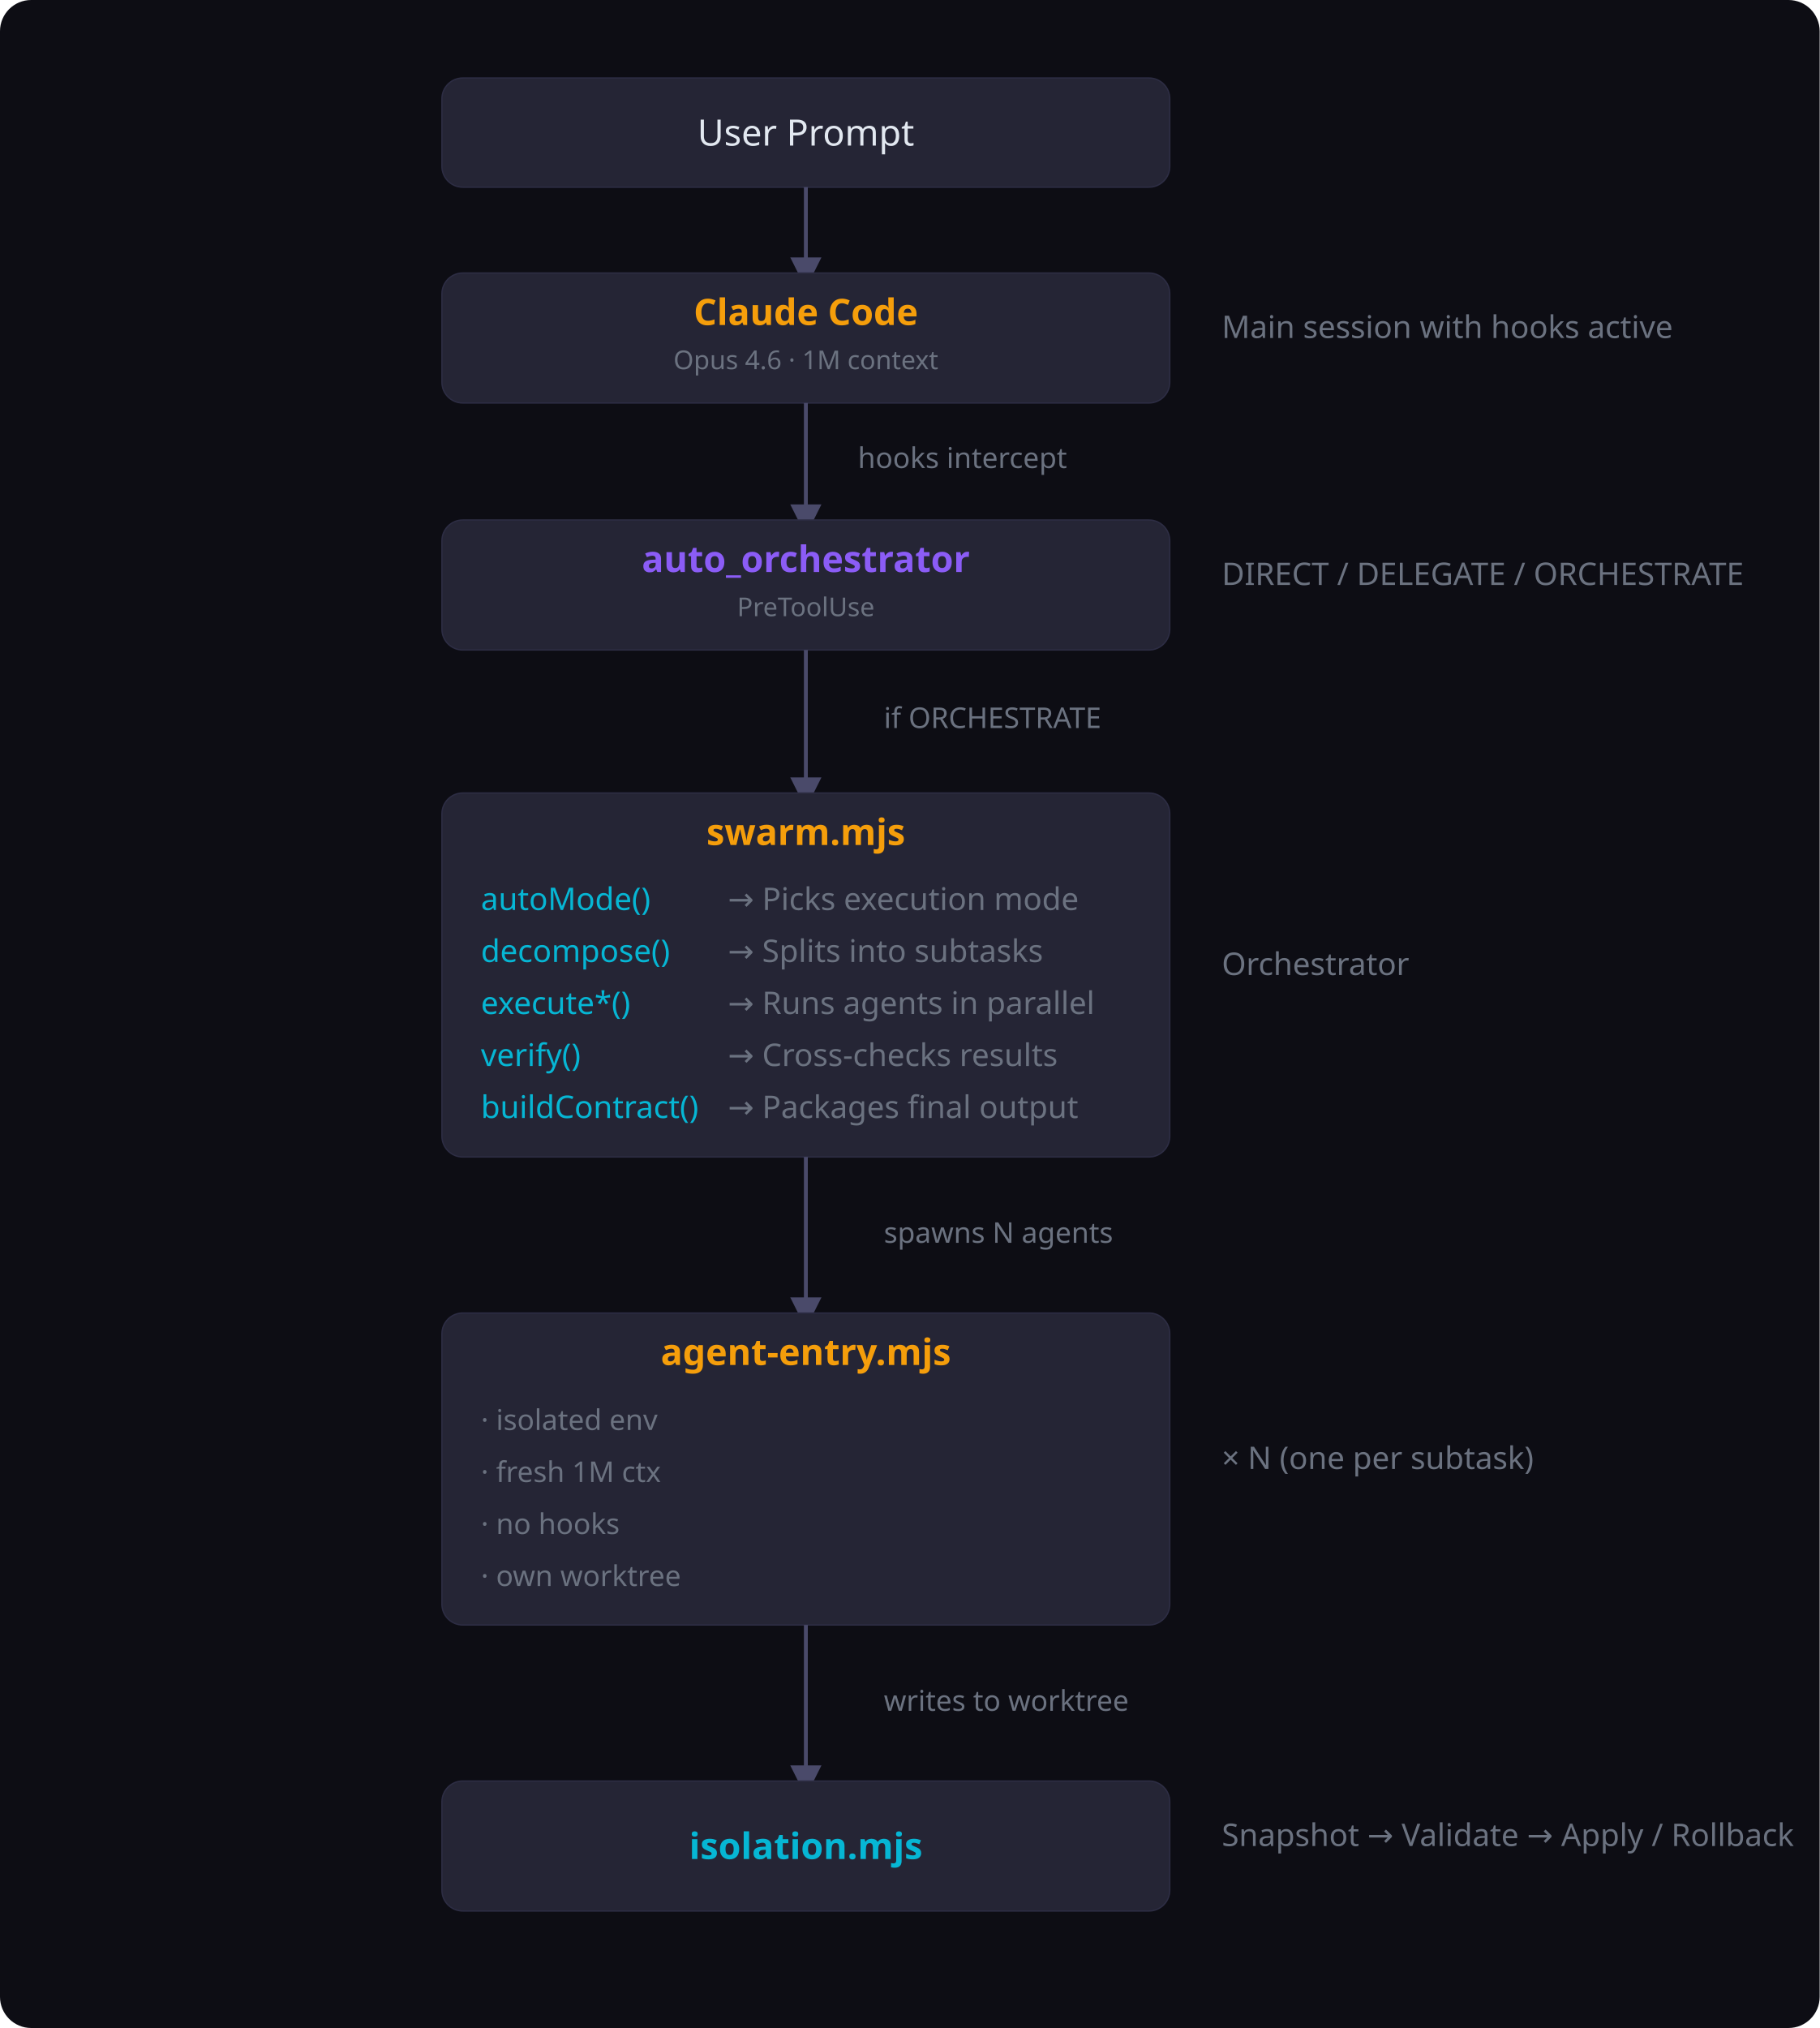
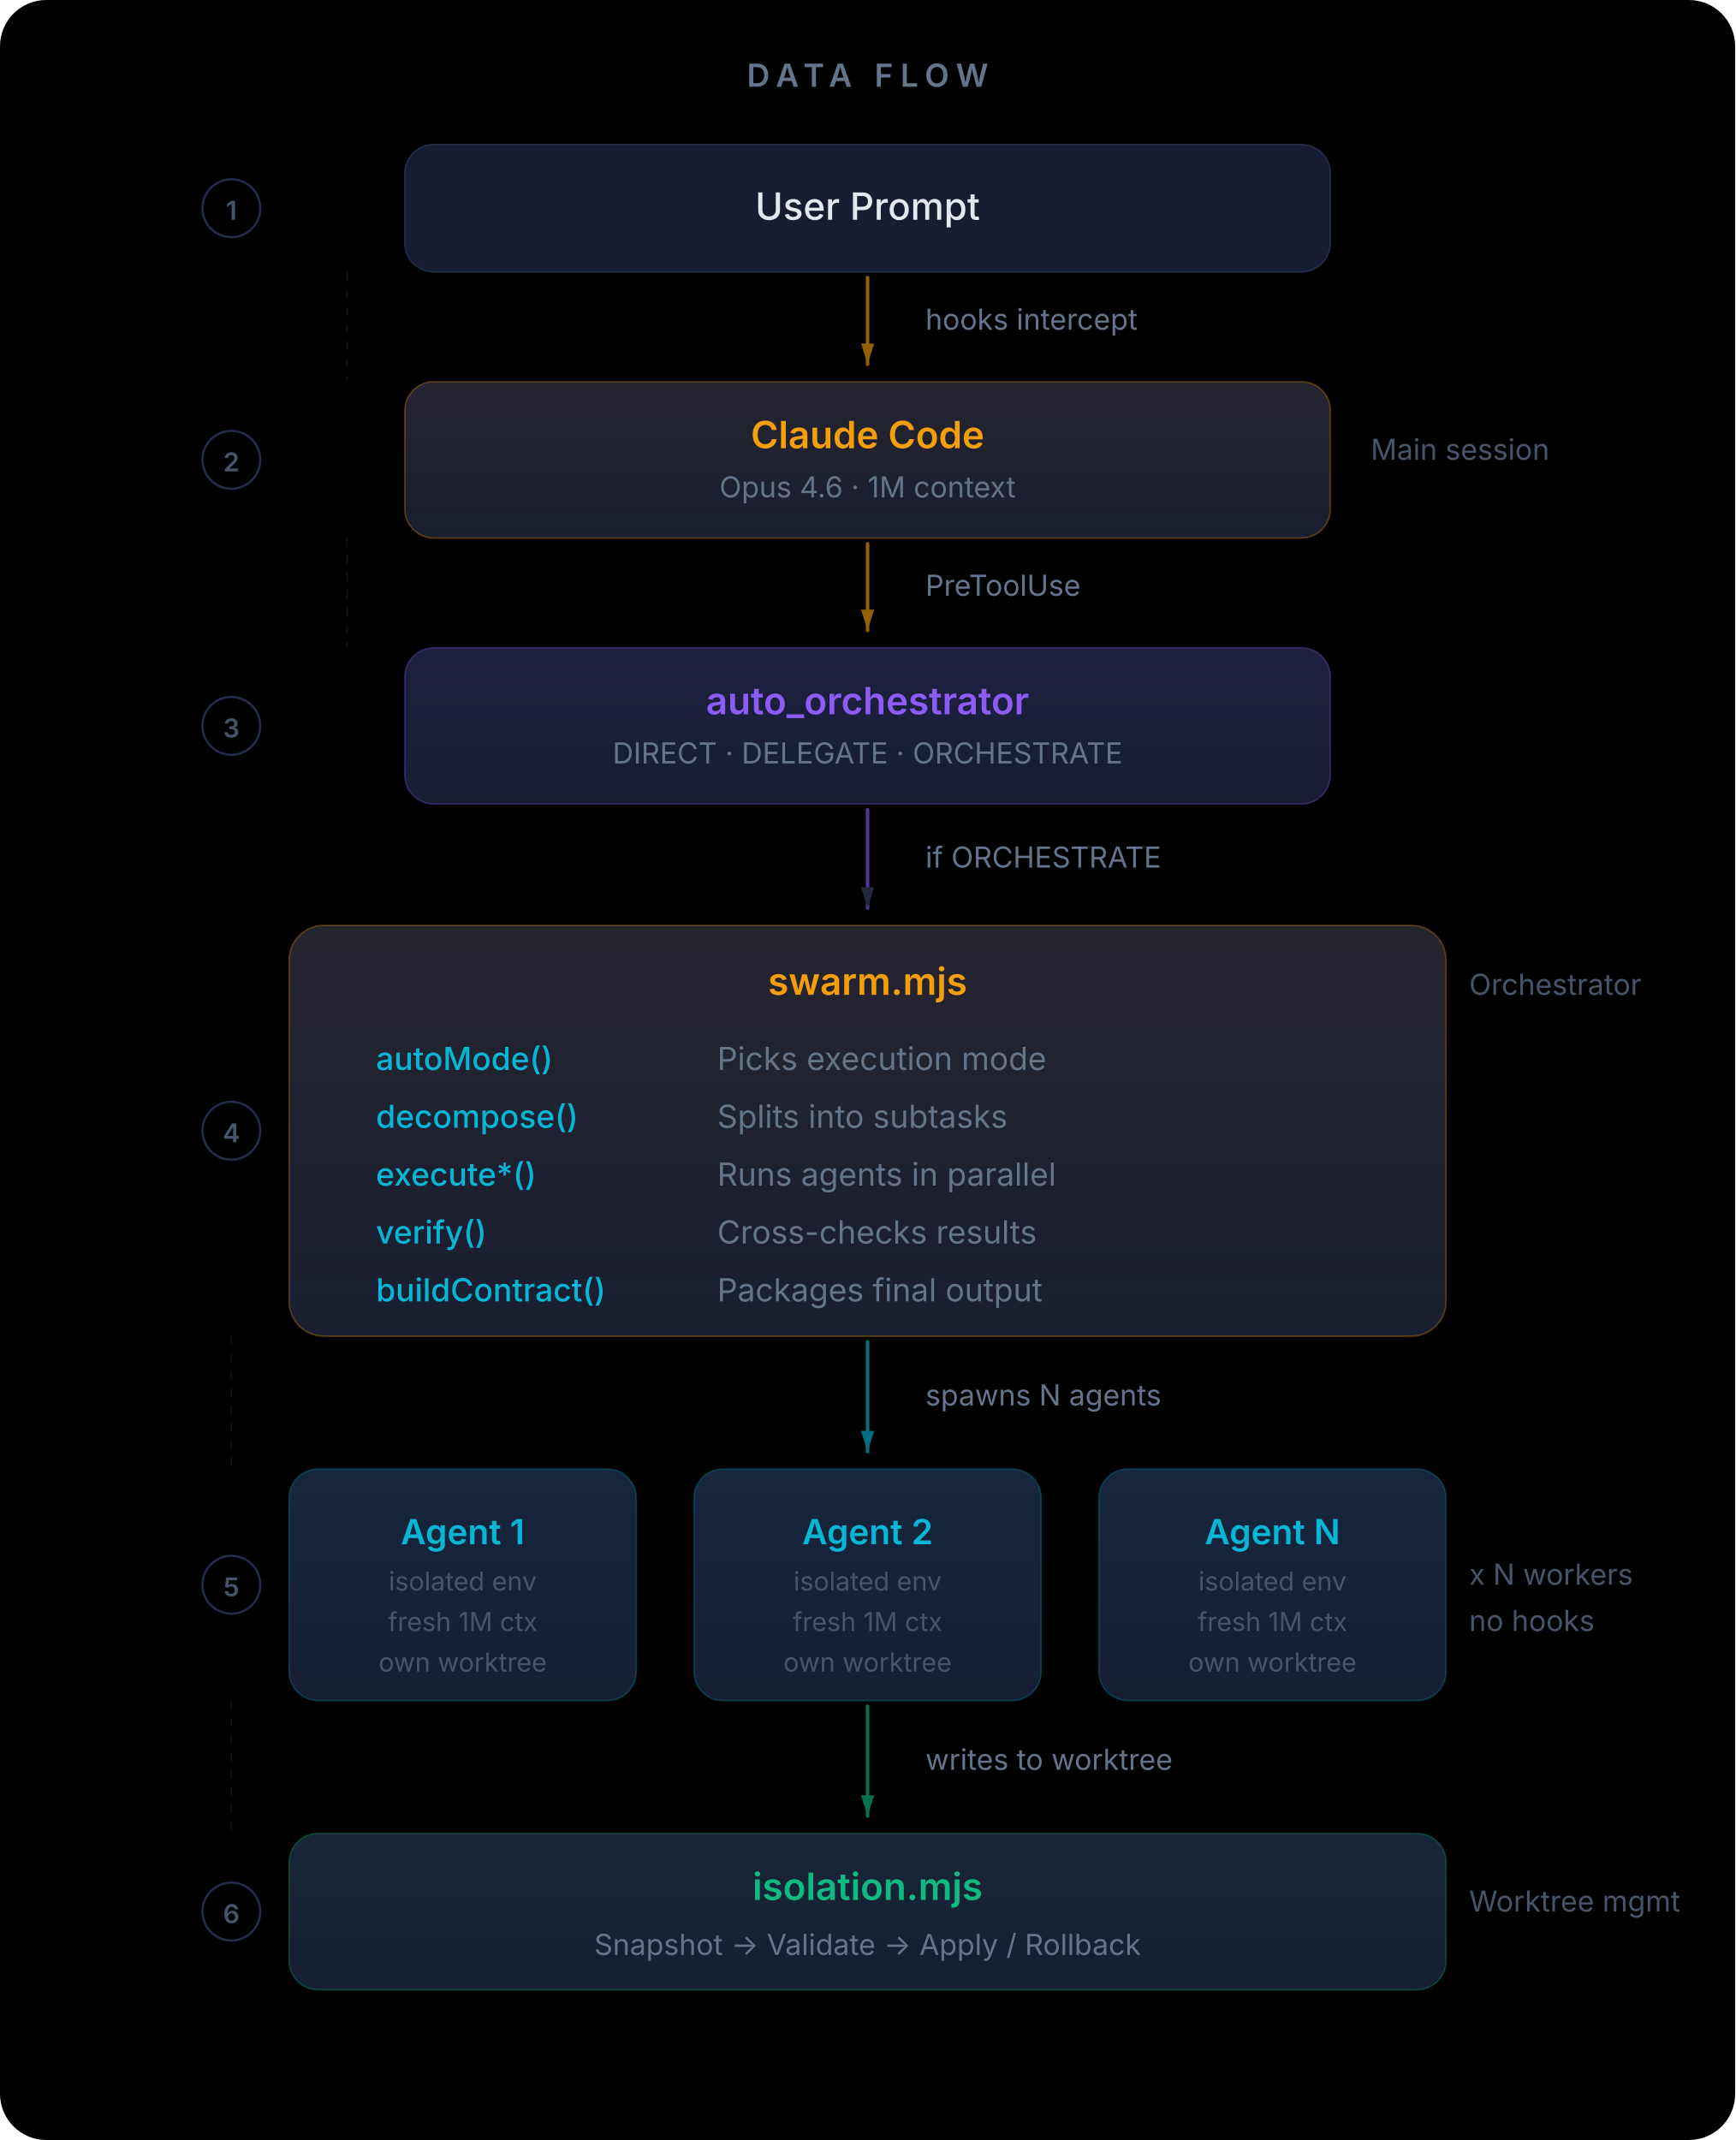
- <svg xmlns="http://www.w3.org/2000/svg" viewBox="0 0 700 780">
-   <rect width="700" height="780" fill="#0d0d14" rx="12" />
+ <svg xmlns="http://www.w3.org/2000/svg" viewBox="0 0 600 740">
  <defs>
-     <marker id="arrowhead" markerWidth="8" markerHeight="8" refX="4" refY="4" orient="auto">
-       <polygon points="0,0 8,4 0,8" fill="#4a4a6a" />
+     <linearGradient id="bg" x1="0" y1="0" x2="0" y2="1">
+       <stop offset="0%" stop-color="#000000" />
+       <stop offset="100%" stop-color="#000000" />
+     </linearGradient>
+     <linearGradient id="boxAmber" x1="0" y1="0" x2="0" y2="1">
+       <stop offset="0%" stop-color="#F59E0B" stop-opacity="0.07" />
+       <stop offset="100%" stop-color="#F59E0B" stop-opacity="0.01" />
+     </linearGradient>
+     <linearGradient id="boxViolet" x1="0" y1="0" x2="0" y2="1">
+       <stop offset="0%" stop-color="#8B5CF6" stop-opacity="0.07" />
+       <stop offset="100%" stop-color="#8B5CF6" stop-opacity="0.01" />
+     </linearGradient>
+     <linearGradient id="boxCyan" x1="0" y1="0" x2="0" y2="1">
+       <stop offset="0%" stop-color="#06B6D4" stop-opacity="0.07" />
+       <stop offset="100%" stop-color="#06B6D4" stop-opacity="0.01" />
+     </linearGradient>
+     <linearGradient id="boxEmerald" x1="0" y1="0" x2="0" y2="1">
+       <stop offset="0%" stop-color="#10B981" stop-opacity="0.07" />
+       <stop offset="100%" stop-color="#10B981" stop-opacity="0.01" />
+     </linearGradient>
+     <filter id="shadow" x="-2%" y="-4%" width="104%" height="114%">
+       <feDropShadow dx="0" dy="2" stdDeviation="4" flood-color="#000" flood-opacity="0.35" />
+     </filter>
+     <marker id="arr" markerWidth="7" markerHeight="5" refX="6" refY="2.5" orient="auto">
+       <path d="M0,0.6 L6,2.5 L0,4.4" fill="#3b4563" />
+     </marker>
+     <marker id="arrA" markerWidth="7" markerHeight="5" refX="6" refY="2.5" orient="auto">
+       <path d="M0,0.6 L6,2.5 L0,4.4" fill="#F59E0B" />
+     </marker>
+     <marker id="arrC" markerWidth="7" markerHeight="5" refX="6" refY="2.5" orient="auto">
+       <path d="M0,0.6 L6,2.5 L0,4.4" fill="#06B6D4" />
+     </marker>
+     <marker id="arrE" markerWidth="7" markerHeight="5" refX="6" refY="2.5" orient="auto">
+       <path d="M0,0.6 L6,2.5 L0,4.4" fill="#10B981" />
    </marker>
  </defs>
-   <rect x="170" y="30" width="280" height="42" fill="#252535" rx="8" stroke="#2d2d44" stroke-width="0.5" />
-   <text x="310" y="56" fill="#e2e8f0" font-family="system-ui" font-size="14" text-anchor="middle" font-weight="500">User Prompt</text>
-   <line x1="310" y1="72" x2="310" y2="105" stroke="#4a4a6a" stroke-width="1.5" marker-end="url(#arrowhead)" />
-   <rect x="170" y="105" width="280" height="50" fill="#252535" rx="8" stroke="#2d2d44" stroke-width="0.5" />
-   <text x="310" y="125" fill="#F59E0B" font-family="system-ui" font-size="14" text-anchor="middle" font-weight="600">Claude Code</text>
-   <text x="310" y="142" fill="#6b7280" font-family="system-ui" font-size="10" text-anchor="middle">Opus 4.6 · 1M context</text>
-   <text x="470" y="130" fill="#6b7280" font-family="system-ui" font-size="12">Main session with hooks active</text>
-   <line x1="310" y1="155" x2="310" y2="200" stroke="#4a4a6a" stroke-width="1.5" marker-end="url(#arrowhead)" />
-   <text x="330" y="180" fill="#6b7280" font-family="system-ui" font-size="11">hooks intercept</text>
-   <rect x="170" y="200" width="280" height="50" fill="#252535" rx="8" stroke="#2d2d44" stroke-width="0.5" />
-   <text x="310" y="220" fill="#8B5CF6" font-family="system-ui" font-size="14" text-anchor="middle" font-weight="600">auto_orchestrator</text>
-   <text x="310" y="237" fill="#6b7280" font-family="system-ui" font-size="10" text-anchor="middle">PreToolUse</text>
-   <text x="470" y="225" fill="#6b7280" font-family="system-ui" font-size="12">DIRECT / DELEGATE / ORCHESTRATE</text>
-   <line x1="310" y1="250" x2="310" y2="305" stroke="#4a4a6a" stroke-width="1.5" marker-end="url(#arrowhead)" />
-   <text x="340" y="280" fill="#6b7280" font-family="system-ui" font-size="11">if ORCHESTRATE</text>
-   <rect x="170" y="305" width="280" height="140" fill="#252535" rx="8" stroke="#2d2d44" stroke-width="0.5" />
-   <text x="310" y="325" fill="#F59E0B" font-family="system-ui" font-size="14" text-anchor="middle" font-weight="600">swarm.mjs</text>
-   <text x="470" y="375" fill="#6b7280" font-family="system-ui" font-size="12">Orchestrator</text>
-   <text x="185" y="350" fill="#06B6D4" font-family="system-ui" font-size="12">autoMode()</text>
-   <text x="280" y="350" fill="#6b7280" font-family="system-ui" font-size="12">→ Picks execution mode</text>
-   <text x="185" y="370" fill="#06B6D4" font-family="system-ui" font-size="12">decompose()</text>
-   <text x="280" y="370" fill="#6b7280" font-family="system-ui" font-size="12">→ Splits into subtasks</text>
-   <text x="185" y="390" fill="#06B6D4" font-family="system-ui" font-size="12">execute*()</text>
-   <text x="280" y="390" fill="#6b7280" font-family="system-ui" font-size="12">→ Runs agents in parallel</text>
-   <text x="185" y="410" fill="#06B6D4" font-family="system-ui" font-size="12">verify()</text>
-   <text x="280" y="410" fill="#6b7280" font-family="system-ui" font-size="12">→ Cross-checks results</text>
-   <text x="185" y="430" fill="#06B6D4" font-family="system-ui" font-size="12">buildContract()</text>
-   <text x="280" y="430" fill="#6b7280" font-family="system-ui" font-size="12">→ Packages final output</text>
-   <line x1="310" y1="445" x2="310" y2="505" stroke="#4a4a6a" stroke-width="1.5" marker-end="url(#arrowhead)" />
-   <text x="340" y="478" fill="#6b7280" font-family="system-ui" font-size="11">spawns N agents</text>
-   <rect x="170" y="505" width="280" height="120" fill="#252535" rx="8" stroke="#2d2d44" stroke-width="0.5" />
-   <text x="310" y="525" fill="#F59E0B" font-family="system-ui" font-size="14" text-anchor="middle" font-weight="600">agent-entry.mjs</text>
-   <text x="470" y="565" fill="#6b7280" font-family="system-ui" font-size="12">× N (one per subtask)</text>
-   <text x="185" y="550" fill="#6b7280" font-family="system-ui" font-size="11">· isolated env</text>
-   <text x="185" y="570" fill="#6b7280" font-family="system-ui" font-size="11">· fresh 1M ctx</text>
-   <text x="185" y="590" fill="#6b7280" font-family="system-ui" font-size="11">· no hooks</text>
-   <text x="185" y="610" fill="#6b7280" font-family="system-ui" font-size="11">· own worktree</text>
-   <line x1="310" y1="625" x2="310" y2="685" stroke="#4a4a6a" stroke-width="1.5" marker-end="url(#arrowhead)" />
-   <text x="340" y="658" fill="#6b7280" font-family="system-ui" font-size="11">writes to worktree</text>
-   <rect x="170" y="685" width="280" height="50" fill="#252535" rx="8" stroke="#2d2d44" stroke-width="0.5" />
-   <text x="310" y="715" fill="#06B6D4" font-family="system-ui" font-size="14" text-anchor="middle" font-weight="600">isolation.mjs</text>
-   <text x="470" y="710" fill="#6b7280" font-family="system-ui" font-size="12">Snapshot → Validate → Apply / Rollback</text>
+   <rect width="600" height="740" fill="url(#bg)" rx="16" />
+   <text x="300" y="30" font-family="system-ui, -apple-system, sans-serif" font-size="11" font-weight="600" fill="#64748b" text-anchor="middle" letter-spacing="2.5">DATA FLOW</text>
+   <rect x="140" y="50" width="320" height="44" rx="10" fill="#151c30" stroke="#242e4c" stroke-width="0.5" filter="url(#shadow)" />
+   <text x="300" y="76" font-family="system-ui, -apple-system, sans-serif" font-size="13" fill="#e2e8f0" text-anchor="middle" font-weight="500">User Prompt</text>
+   <line x1="300" y1="96" x2="300" y2="126" stroke="#F59E0B" stroke-width="1.2" stroke-linecap="round" marker-end="url(#arrA)" opacity="0.6" />
+   <text x="320" y="114" font-family="system-ui, -apple-system, sans-serif" font-size="10" fill="#64748b">hooks intercept</text>
+   <rect x="140" y="132" width="320" height="54" rx="10" fill="#151c30" stroke="#F59E0B" stroke-width="0.5" stroke-opacity="0.3" filter="url(#shadow)" />
+   <rect x="140" y="132" width="320" height="54" rx="10" fill="url(#boxAmber)" />
+   <text x="300" y="155" font-family="system-ui, -apple-system, sans-serif" font-size="13" fill="#F59E0B" text-anchor="middle" font-weight="600">Claude Code</text>
+   <text x="300" y="172" font-family="system-ui, -apple-system, sans-serif" font-size="10" fill="#64748b" text-anchor="middle">Opus 4.6 · 1M context</text>
+   <text x="474" y="159" font-family="system-ui, -apple-system, sans-serif" font-size="10" fill="#475569">Main session</text>
+   <line x1="300" y1="188" x2="300" y2="218" stroke="#F59E0B" stroke-width="1.2" stroke-linecap="round" marker-end="url(#arrA)" opacity="0.6" />
+   <text x="320" y="206" font-family="system-ui, -apple-system, sans-serif" font-size="10" fill="#64748b">PreToolUse</text>
+   <rect x="140" y="224" width="320" height="54" rx="10" fill="#151c30" stroke="#8B5CF6" stroke-width="0.5" stroke-opacity="0.3" filter="url(#shadow)" />
+   <rect x="140" y="224" width="320" height="54" rx="10" fill="url(#boxViolet)" />
+   <text x="300" y="247" font-family="system-ui, -apple-system, sans-serif" font-size="13" fill="#8B5CF6" text-anchor="middle" font-weight="600">auto_orchestrator</text>
+   <text x="300" y="264" font-family="system-ui, -apple-system, sans-serif" font-size="10" fill="#64748b" text-anchor="middle">DIRECT · DELEGATE · ORCHESTRATE</text>
+   <line x1="300" y1="280" x2="300" y2="314" stroke="#8B5CF6" stroke-width="1.2" stroke-linecap="round" marker-end="url(#arr)" opacity="0.6" />
+   <text x="320" y="300" font-family="system-ui, -apple-system, sans-serif" font-size="10" fill="#64748b">if ORCHESTRATE</text>
+   <rect x="100" y="320" width="400" height="142" rx="12" fill="#151c30" stroke="#F59E0B" stroke-width="0.5" stroke-opacity="0.3" filter="url(#shadow)" />
+   <rect x="100" y="320" width="400" height="142" rx="12" fill="url(#boxAmber)" />
+   <text x="300" y="344" font-family="system-ui, -apple-system, sans-serif" font-size="13" fill="#F59E0B" text-anchor="middle" font-weight="600">swarm.mjs</text>
+   <text x="508" y="344" font-family="system-ui, -apple-system, sans-serif" font-size="10" fill="#475569">Orchestrator</text>
+   <text x="130" y="370" font-family="system-ui, -apple-system, sans-serif" font-size="11" fill="#06B6D4" font-weight="500">autoMode()</text>
+   <text x="248" y="370" font-family="system-ui, -apple-system, sans-serif" font-size="11" fill="#64748b">Picks execution mode</text>
+   <text x="130" y="390" font-family="system-ui, -apple-system, sans-serif" font-size="11" fill="#06B6D4" font-weight="500">decompose()</text>
+   <text x="248" y="390" font-family="system-ui, -apple-system, sans-serif" font-size="11" fill="#64748b">Splits into subtasks</text>
+   <text x="130" y="410" font-family="system-ui, -apple-system, sans-serif" font-size="11" fill="#06B6D4" font-weight="500">execute*()</text>
+   <text x="248" y="410" font-family="system-ui, -apple-system, sans-serif" font-size="11" fill="#64748b">Runs agents in parallel</text>
+   <text x="130" y="430" font-family="system-ui, -apple-system, sans-serif" font-size="11" fill="#06B6D4" font-weight="500">verify()</text>
+   <text x="248" y="430" font-family="system-ui, -apple-system, sans-serif" font-size="11" fill="#64748b">Cross-checks results</text>
+   <text x="130" y="450" font-family="system-ui, -apple-system, sans-serif" font-size="11" fill="#06B6D4" font-weight="500">buildContract()</text>
+   <text x="248" y="450" font-family="system-ui, -apple-system, sans-serif" font-size="11" fill="#64748b">Packages final output</text>
+   <line x1="300" y1="464" x2="300" y2="502" stroke="#06B6D4" stroke-width="1.2" stroke-linecap="round" marker-end="url(#arrC)" opacity="0.6" />
+   <text x="320" y="486" font-family="system-ui, -apple-system, sans-serif" font-size="10" fill="#64748b">spawns N agents</text>
+   <rect x="100" y="508" width="120" height="80" rx="10" fill="#151c30" stroke="#06B6D4" stroke-width="0.5" stroke-opacity="0.25" filter="url(#shadow)" />
+   <rect x="100" y="508" width="120" height="80" rx="10" fill="url(#boxCyan)" />
+   <text x="160" y="534" font-family="system-ui, -apple-system, sans-serif" font-size="12" fill="#06B6D4" text-anchor="middle" font-weight="600">Agent 1</text>
+   <text x="160" y="550" font-family="system-ui, -apple-system, sans-serif" font-size="9" fill="#475569" text-anchor="middle">isolated env</text>
+   <text x="160" y="564" font-family="system-ui, -apple-system, sans-serif" font-size="9" fill="#475569" text-anchor="middle">fresh 1M ctx</text>
+   <text x="160" y="578" font-family="system-ui, -apple-system, sans-serif" font-size="9" fill="#475569" text-anchor="middle">own worktree</text>
+   <rect x="240" y="508" width="120" height="80" rx="10" fill="#151c30" stroke="#06B6D4" stroke-width="0.5" stroke-opacity="0.25" filter="url(#shadow)" />
+   <rect x="240" y="508" width="120" height="80" rx="10" fill="url(#boxCyan)" />
+   <text x="300" y="534" font-family="system-ui, -apple-system, sans-serif" font-size="12" fill="#06B6D4" text-anchor="middle" font-weight="600">Agent 2</text>
+   <text x="300" y="550" font-family="system-ui, -apple-system, sans-serif" font-size="9" fill="#475569" text-anchor="middle">isolated env</text>
+   <text x="300" y="564" font-family="system-ui, -apple-system, sans-serif" font-size="9" fill="#475569" text-anchor="middle">fresh 1M ctx</text>
+   <text x="300" y="578" font-family="system-ui, -apple-system, sans-serif" font-size="9" fill="#475569" text-anchor="middle">own worktree</text>
+   <rect x="380" y="508" width="120" height="80" rx="10" fill="#151c30" stroke="#06B6D4" stroke-width="0.5" stroke-opacity="0.25" filter="url(#shadow)" />
+   <rect x="380" y="508" width="120" height="80" rx="10" fill="url(#boxCyan)" />
+   <text x="440" y="534" font-family="system-ui, -apple-system, sans-serif" font-size="12" fill="#06B6D4" text-anchor="middle" font-weight="600">Agent N</text>
+   <text x="440" y="550" font-family="system-ui, -apple-system, sans-serif" font-size="9" fill="#475569" text-anchor="middle">isolated env</text>
+   <text x="440" y="564" font-family="system-ui, -apple-system, sans-serif" font-size="9" fill="#475569" text-anchor="middle">fresh 1M ctx</text>
+   <text x="440" y="578" font-family="system-ui, -apple-system, sans-serif" font-size="9" fill="#475569" text-anchor="middle">own worktree</text>
+   <text x="508" y="548" font-family="system-ui, -apple-system, sans-serif" font-size="10" fill="#475569">x N workers</text>
+   <text x="508" y="564" font-family="system-ui, -apple-system, sans-serif" font-size="10" fill="#475569">no hooks</text>
+   <line x1="300" y1="590" x2="300" y2="628" stroke="#10B981" stroke-width="1.2" stroke-linecap="round" marker-end="url(#arrE)" opacity="0.6" />
+   <text x="320" y="612" font-family="system-ui, -apple-system, sans-serif" font-size="10" fill="#64748b">writes to worktree</text>
+   <rect x="100" y="634" width="400" height="54" rx="10" fill="#151c30" stroke="#10B981" stroke-width="0.5" stroke-opacity="0.3" filter="url(#shadow)" />
+   <rect x="100" y="634" width="400" height="54" rx="10" fill="url(#boxEmerald)" />
+   <text x="300" y="657" font-family="system-ui, -apple-system, sans-serif" font-size="13" fill="#10B981" text-anchor="middle" font-weight="600">isolation.mjs</text>
+   <text x="300" y="676" font-family="system-ui, -apple-system, sans-serif" font-size="10" fill="#64748b" text-anchor="middle">Snapshot → Validate → Apply / Rollback</text>
+   <text x="508" y="661" font-family="system-ui, -apple-system, sans-serif" font-size="10" fill="#475569">Worktree mgmt</text>
+   <line x1="120" y1="94" x2="120" y2="132" stroke="#1c2640" stroke-width="0.5" stroke-dasharray="3,3" opacity="0.5" />
+   <line x1="120" y1="186" x2="120" y2="224" stroke="#1c2640" stroke-width="0.5" stroke-dasharray="3,3" opacity="0.5" />
+   <line x1="80" y1="462" x2="80" y2="508" stroke="#1c2640" stroke-width="0.5" stroke-dasharray="3,3" opacity="0.5" />
+   <line x1="80" y1="588" x2="80" y2="634" stroke="#1c2640" stroke-width="0.5" stroke-dasharray="3,3" opacity="0.5" />
+   <circle cx="80" cy="72" r="10" fill="none" stroke="#242e4c" stroke-width="0.75" />
+   <text x="80" y="76" font-family="system-ui, -apple-system, sans-serif" font-size="9" fill="#475569" text-anchor="middle" font-weight="600">1</text>
+   <circle cx="80" cy="159" r="10" fill="none" stroke="#242e4c" stroke-width="0.75" />
+   <text x="80" y="163" font-family="system-ui, -apple-system, sans-serif" font-size="9" fill="#475569" text-anchor="middle" font-weight="600">2</text>
+   <circle cx="80" cy="251" r="10" fill="none" stroke="#242e4c" stroke-width="0.75" />
+   <text x="80" y="255" font-family="system-ui, -apple-system, sans-serif" font-size="9" fill="#475569" text-anchor="middle" font-weight="600">3</text>
+   <circle cx="80" cy="391" r="10" fill="none" stroke="#242e4c" stroke-width="0.75" />
+   <text x="80" y="395" font-family="system-ui, -apple-system, sans-serif" font-size="9" fill="#475569" text-anchor="middle" font-weight="600">4</text>
+   <circle cx="80" cy="548" r="10" fill="none" stroke="#242e4c" stroke-width="0.75" />
+   <text x="80" y="552" font-family="system-ui, -apple-system, sans-serif" font-size="9" fill="#475569" text-anchor="middle" font-weight="600">5</text>
+   <circle cx="80" cy="661" r="10" fill="none" stroke="#242e4c" stroke-width="0.75" />
+   <text x="80" y="665" font-family="system-ui, -apple-system, sans-serif" font-size="9" fill="#475569" text-anchor="middle" font-weight="600">6</text>
</svg>
